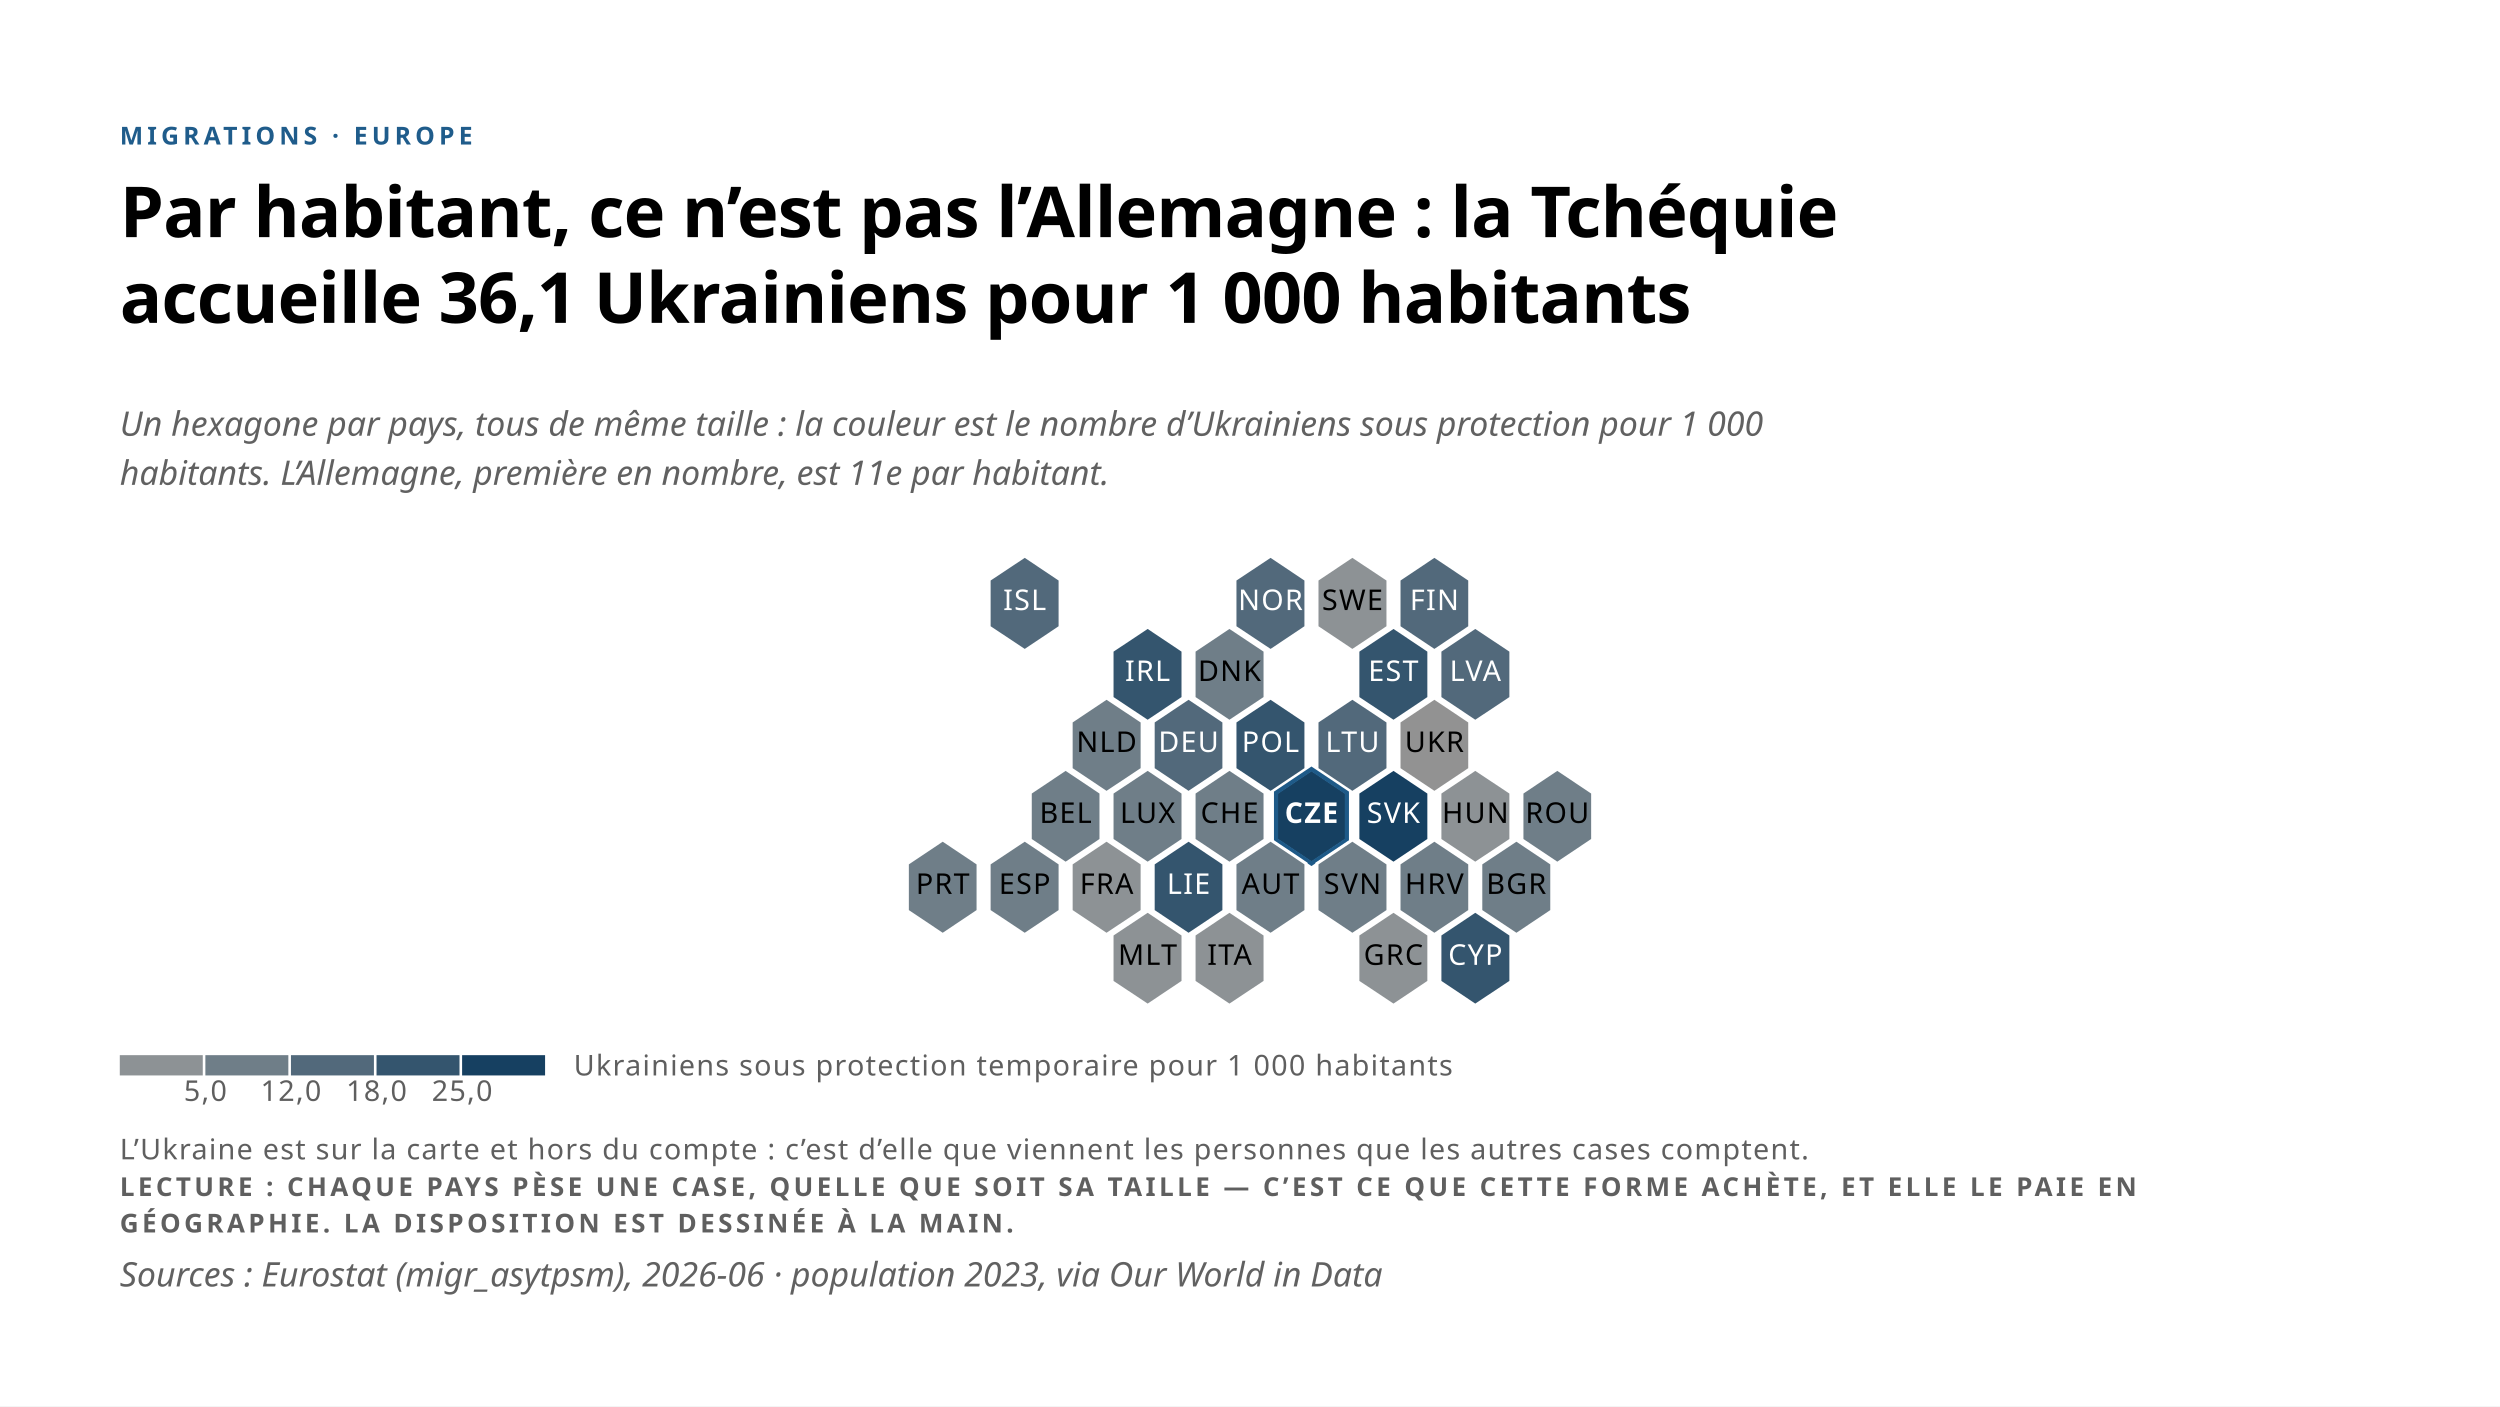
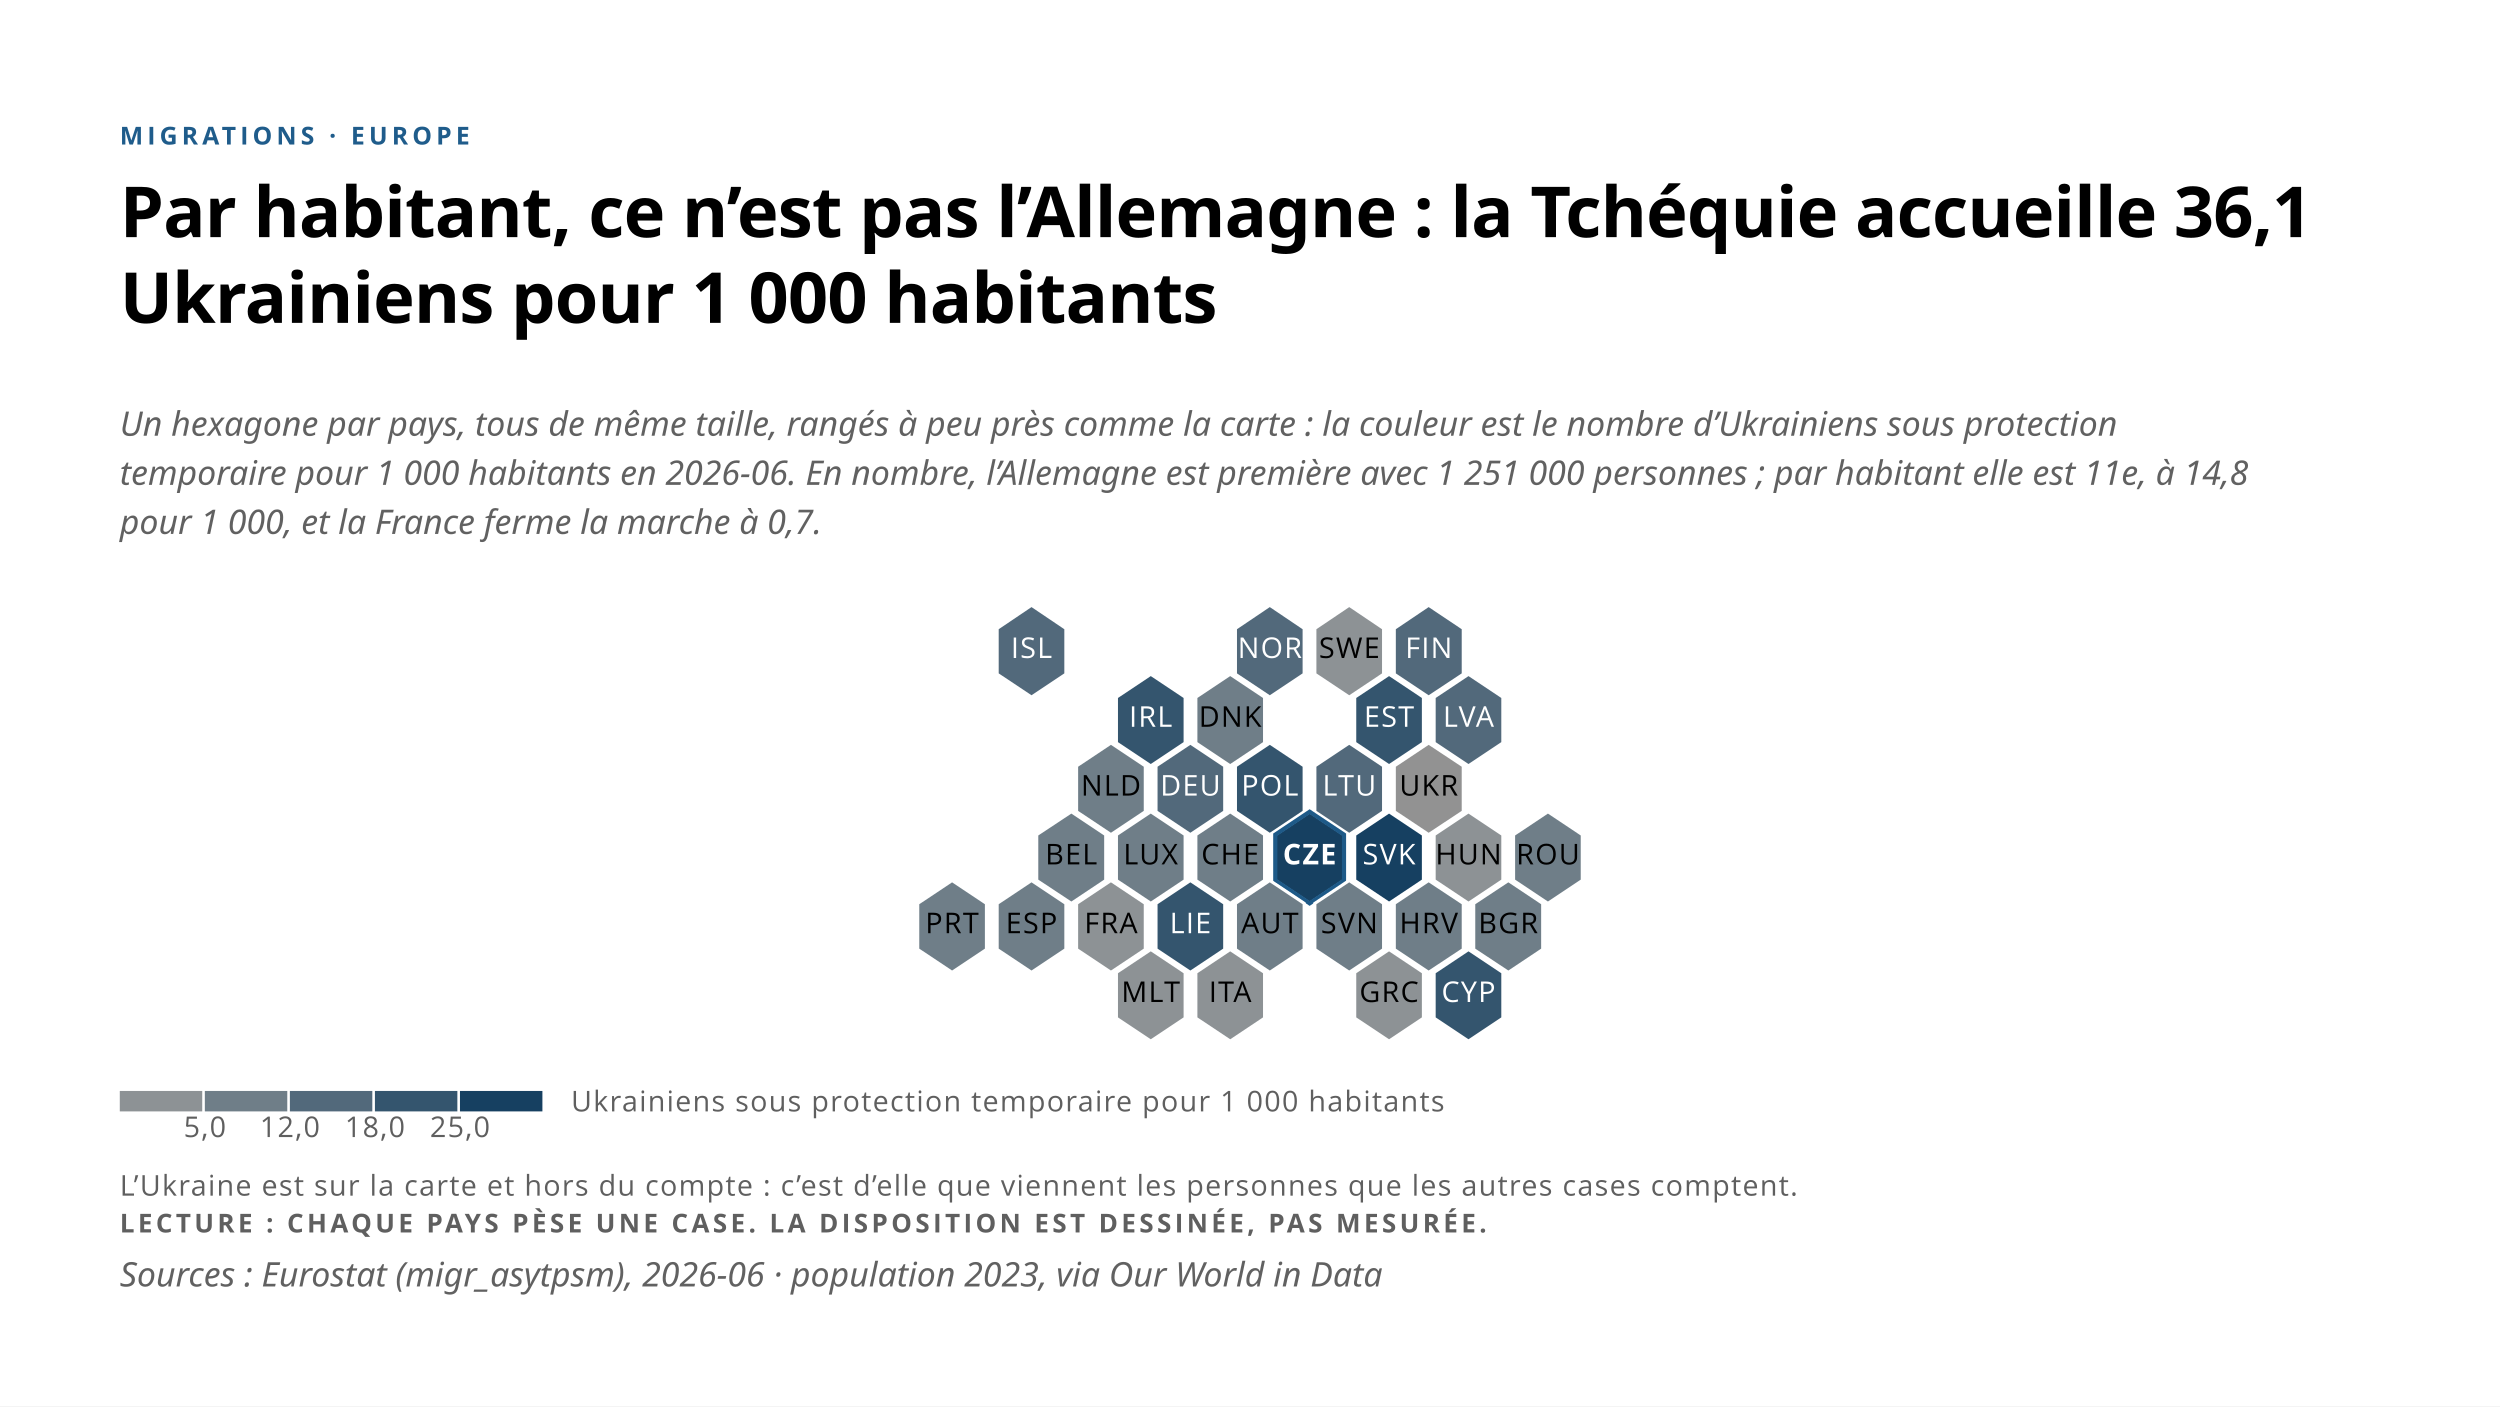
<svg xmlns="http://www.w3.org/2000/svg" width="960" height="540" viewBox="0 0 960 540" role="img" aria-label="Grille d’hexagones : un hexagone par pays européen, tous de même taille, rangés à peu près comme la carte. La teinte donne le nombre d’Ukrainiens sous protection temporaire pour 1 000 habitants en 2026-06. La Tchéquie est la plus foncée à 36,1 pour 1 000, devant la Slovaquie et la Pologne ; l’Allemagne, première en nombre absolu, n’est que 11e ici avec 14,8, et la France est la plus claire à 0,7. L’Ukraine a sa case, hors du compte.">
  <rect x="0" y="0" width="960" height="540" fill="#FFFFFF" />
-   <text x="46" y="55.5" font-family="Avenir Next" font-size="9.5" font-weight="700" font-style="normal" letter-spacing="1.6" fill="#1F5C8B">MIGRATIONS · EUROPE</text>
-   <text x="46" y="91.05" font-family="Superclarendon" font-size="27" font-weight="700" font-style="normal" letter-spacing="-0.3" fill="#000000">Par habitant, ce n’est pas l’Allemagne : la Tchéquie</text>
-   <text x="46" y="123.99" font-family="Superclarendon" font-size="27" font-weight="700" font-style="normal" letter-spacing="-0.3" fill="#000000">accueille 36,1 Ukrainiens pour 1 000 habitants</text>
-   <text x="46" y="167.33" font-family="Superclarendon" font-size="13" font-weight="400" font-style="italic" letter-spacing="0" fill="#616161">Un hexagone par pays, tous de même taille : la couleur est le nombre d’Ukrainiens sous protection pour 1 000</text>
-   <text x="46" y="186.18" font-family="Superclarendon" font-size="13" font-weight="400" font-style="italic" letter-spacing="0" fill="#616161">habitants. L’Allemagne, première en nombre, est 11e par habitant.</text>
+   <text x="46" y="55.5" font-family="Open Sans" font-size="9.5" font-weight="700" font-style="normal" letter-spacing="1.6" fill="#1F5C8B">MIGRATIONS · EUROPE</text>
+   <text x="46" y="91.05" font-family="Merriweather" font-size="27" font-weight="700" font-style="normal" letter-spacing="-0.3" fill="#000000">Par habitant, ce n’est pas l’Allemagne : la Tchéquie accueille 36,1</text>
+   <text x="46" y="123.99" font-family="Merriweather" font-size="27" font-weight="700" font-style="normal" letter-spacing="-0.3" fill="#000000">Ukrainiens pour 1 000 habitants</text>
+   <text x="46" y="167.33" font-family="Merriweather" font-size="13" font-weight="400" font-style="italic" letter-spacing="0" fill="#616161">Un hexagone par pays, tous de même taille, rangés à peu près comme la carte : la couleur est le nombre d’Ukrainiens sous protection</text>
+   <text x="46" y="186.18" font-family="Merriweather" font-size="13" font-weight="400" font-style="italic" letter-spacing="0" fill="#616161">temporaire pour 1 000 habitants en 2026-06. En nombre, l’Allemagne est première avec 1 251 000 personnes ; par habitant elle est 11e, à 14,8</text>
+   <text x="46" y="205.03" font-family="Merriweather" font-size="13" font-weight="400" font-style="italic" letter-spacing="0" fill="#616161">pour 1 000, et la France ferme la marche à 0,7.</text>
  <g>
-     <path d="M 393.5 213.5 L 407.1 222.6 L 407.1 240.8 L 393.5 249.9 L 379.8 240.8 L 379.8 222.6 Z" fill="#52697b" stroke="#FFFFFF" stroke-width="1.2" />
-     <text x="393.474" y="234.266" text-anchor="middle" font-family="Avenir Next" font-size="11" font-weight="400" font-style="normal" letter-spacing="0.5" fill="#FFFFFF">ISL</text>
+     <path d="M 396.1 232.4 L 409.3 241.3 L 409.3 258.9 L 396.1 267.7 L 382.9 258.9 L 382.9 241.3 Z" fill="#52697b" stroke="#FFFFFF" stroke-width="1.2" />
+     <text x="396.098" y="252.666" text-anchor="middle" font-family="Open Sans" font-size="11" font-weight="400" font-style="normal" letter-spacing="0.5" fill="#FFFFFF">ISL</text>
  </g>
  <g>
-     <path d="M 487.9 213.5 L 501.5 222.6 L 501.5 240.8 L 487.9 249.9 L 474.2 240.8 L 474.2 222.6 Z" fill="#52697b" stroke="#FFFFFF" stroke-width="1.2" />
-     <text x="487.866" y="234.266" text-anchor="middle" font-family="Avenir Next" font-size="11" font-weight="400" font-style="normal" letter-spacing="0.5" fill="#FFFFFF">NOR</text>
+     <path d="M 487.6 232.4 L 500.8 241.3 L 500.8 258.9 L 487.6 267.7 L 474.4 258.9 L 474.4 241.3 Z" fill="#52697b" stroke="#FFFFFF" stroke-width="1.2" />
+     <text x="487.627" y="252.666" text-anchor="middle" font-family="Open Sans" font-size="11" font-weight="400" font-style="normal" letter-spacing="0.5" fill="#FFFFFF">NOR</text>
  </g>
  <g>
-     <path d="M 519.3 213.5 L 533.0 222.6 L 533.0 240.8 L 519.3 249.9 L 505.7 240.8 L 505.7 222.6 Z" fill="#8d9295" stroke="#FFFFFF" stroke-width="1.2" />
-     <text x="519.33" y="234.266" text-anchor="middle" font-family="Avenir Next" font-size="11" font-weight="400" font-style="normal" letter-spacing="0.5" fill="#000000">SWE</text>
+     <path d="M 518.1 232.4 L 531.3 241.3 L 531.3 258.9 L 518.1 267.7 L 504.9 258.9 L 504.9 241.3 Z" fill="#8d9295" stroke="#FFFFFF" stroke-width="1.2" />
+     <text x="518.137" y="252.666" text-anchor="middle" font-family="Open Sans" font-size="11" font-weight="400" font-style="normal" letter-spacing="0.5" fill="#000000">SWE</text>
  </g>
  <g>
-     <path d="M 550.8 213.5 L 564.4 222.6 L 564.4 240.8 L 550.8 249.9 L 537.2 240.8 L 537.2 222.6 Z" fill="#52697b" stroke="#FFFFFF" stroke-width="1.2" />
-     <text x="550.794" y="234.266" text-anchor="middle" font-family="Avenir Next" font-size="11" font-weight="400" font-style="normal" letter-spacing="0.5" fill="#FFFFFF">FIN</text>
+     <path d="M 548.6 232.4 L 561.9 241.3 L 561.9 258.9 L 548.6 267.7 L 535.4 258.9 L 535.4 241.3 Z" fill="#52697b" stroke="#FFFFFF" stroke-width="1.2" />
+     <text x="548.647" y="252.666" text-anchor="middle" font-family="Open Sans" font-size="11" font-weight="400" font-style="normal" letter-spacing="0.5" fill="#FFFFFF">FIN</text>
  </g>
  <g>
-     <path d="M 440.7 240.8 L 454.3 249.9 L 454.3 268.0 L 440.7 277.1 L 427.0 268.0 L 427.0 249.9 Z" fill="#34556e" stroke="#FFFFFF" stroke-width="1.2" />
-     <text x="440.67" y="261.514" text-anchor="middle" font-family="Avenir Next" font-size="11" font-weight="400" font-style="normal" letter-spacing="0.5" fill="#FFFFFF">IRL</text>
+     <path d="M 441.9 258.9 L 455.1 267.7 L 455.1 285.3 L 441.9 294.1 L 428.7 285.3 L 428.7 267.7 Z" fill="#34556e" stroke="#FFFFFF" stroke-width="1.2" />
+     <text x="441.863" y="279.089" text-anchor="middle" font-family="Open Sans" font-size="11" font-weight="400" font-style="normal" letter-spacing="0.5" fill="#FFFFFF">IRL</text>
  </g>
  <g>
-     <path d="M 472.1 240.8 L 485.8 249.9 L 485.8 268.0 L 472.1 277.1 L 458.5 268.0 L 458.5 249.9 Z" fill="#6f7e88" stroke="#FFFFFF" stroke-width="1.2" />
-     <text x="472.134" y="261.514" text-anchor="middle" font-family="Avenir Next" font-size="11" font-weight="400" font-style="normal" letter-spacing="0.5" fill="#000000">DNK</text>
+     <path d="M 472.4 258.9 L 485.6 267.7 L 485.6 285.3 L 472.4 294.1 L 459.2 285.3 L 459.2 267.7 Z" fill="#6f7e88" stroke="#FFFFFF" stroke-width="1.2" />
+     <text x="472.373" y="279.089" text-anchor="middle" font-family="Open Sans" font-size="11" font-weight="400" font-style="normal" letter-spacing="0.5" fill="#000000">DNK</text>
  </g>
  <g>
-     <path d="M 535.1 240.8 L 548.7 249.9 L 548.7 268.0 L 535.1 277.1 L 521.4 268.0 L 521.4 249.9 Z" fill="#34556e" stroke="#FFFFFF" stroke-width="1.2" />
-     <text x="535.062" y="261.514" text-anchor="middle" font-family="Avenir Next" font-size="11" font-weight="400" font-style="normal" letter-spacing="0.5" fill="#FFFFFF">EST</text>
+     <path d="M 533.4 258.9 L 546.6 267.7 L 546.6 285.3 L 533.4 294.1 L 520.2 285.3 L 520.2 267.7 Z" fill="#34556e" stroke="#FFFFFF" stroke-width="1.2" />
+     <text x="533.392" y="279.089" text-anchor="middle" font-family="Open Sans" font-size="11" font-weight="400" font-style="normal" letter-spacing="0.5" fill="#FFFFFF">EST</text>
  </g>
  <g>
-     <path d="M 566.5 240.8 L 580.2 249.9 L 580.2 268.0 L 566.5 277.1 L 552.9 268.0 L 552.9 249.9 Z" fill="#52697b" stroke="#FFFFFF" stroke-width="1.2" />
-     <text x="566.526" y="261.514" text-anchor="middle" font-family="Avenir Next" font-size="11" font-weight="400" font-style="normal" letter-spacing="0.5" fill="#FFFFFF">LVA</text>
+     <path d="M 563.9 258.9 L 577.1 267.7 L 577.1 285.3 L 563.9 294.1 L 550.7 285.3 L 550.7 267.7 Z" fill="#52697b" stroke="#FFFFFF" stroke-width="1.2" />
+     <text x="563.902" y="279.089" text-anchor="middle" font-family="Open Sans" font-size="11" font-weight="400" font-style="normal" letter-spacing="0.5" fill="#FFFFFF">LVA</text>
  </g>
  <g>
-     <path d="M 424.9 268.0 L 438.6 277.1 L 438.6 295.3 L 424.9 304.4 L 411.3 295.3 L 411.3 277.1 Z" fill="#6f7e88" stroke="#FFFFFF" stroke-width="1.2" />
-     <text x="424.938" y="288.763" text-anchor="middle" font-family="Avenir Next" font-size="11" font-weight="400" font-style="normal" letter-spacing="0.5" fill="#000000">NLD</text>
+     <path d="M 426.6 285.3 L 439.8 294.1 L 439.8 311.7 L 426.6 320.5 L 413.4 311.7 L 413.4 294.1 Z" fill="#6f7e88" stroke="#FFFFFF" stroke-width="1.2" />
+     <text x="426.608" y="305.511" text-anchor="middle" font-family="Open Sans" font-size="11" font-weight="400" font-style="normal" letter-spacing="0.5" fill="#000000">NLD</text>
  </g>
  <g>
-     <path d="M 456.4 268.0 L 470.0 277.1 L 470.0 295.3 L 456.4 304.4 L 442.8 295.3 L 442.8 277.1 Z" fill="#52697b" stroke="#FFFFFF" stroke-width="1.2" />
-     <text x="456.402" y="288.763" text-anchor="middle" font-family="Avenir Next" font-size="11" font-weight="400" font-style="normal" letter-spacing="0.5" fill="#FFFFFF">DEU</text>
+     <path d="M 457.1 285.3 L 470.3 294.1 L 470.3 311.7 L 457.1 320.5 L 443.9 311.7 L 443.9 294.1 Z" fill="#52697b" stroke="#FFFFFF" stroke-width="1.2" />
+     <text x="457.118" y="305.511" text-anchor="middle" font-family="Open Sans" font-size="11" font-weight="400" font-style="normal" letter-spacing="0.5" fill="#FFFFFF">DEU</text>
  </g>
  <g>
-     <path d="M 487.9 268.0 L 501.5 277.1 L 501.5 295.3 L 487.9 304.4 L 474.2 295.3 L 474.2 277.1 Z" fill="#34556e" stroke="#FFFFFF" stroke-width="1.2" />
-     <text x="487.866" y="288.763" text-anchor="middle" font-family="Avenir Next" font-size="11" font-weight="400" font-style="normal" letter-spacing="0.5" fill="#FFFFFF">POL</text>
+     <path d="M 487.6 285.3 L 500.8 294.1 L 500.8 311.7 L 487.6 320.5 L 474.4 311.7 L 474.4 294.1 Z" fill="#34556e" stroke="#FFFFFF" stroke-width="1.2" />
+     <text x="487.627" y="305.511" text-anchor="middle" font-family="Open Sans" font-size="11" font-weight="400" font-style="normal" letter-spacing="0.5" fill="#FFFFFF">POL</text>
  </g>
  <g>
-     <path d="M 519.3 268.0 L 533.0 277.1 L 533.0 295.3 L 519.3 304.4 L 505.7 295.3 L 505.7 277.1 Z" fill="#52697b" stroke="#FFFFFF" stroke-width="1.2" />
-     <text x="519.33" y="288.763" text-anchor="middle" font-family="Avenir Next" font-size="11" font-weight="400" font-style="normal" letter-spacing="0.5" fill="#FFFFFF">LTU</text>
+     <path d="M 518.1 285.3 L 531.3 294.1 L 531.3 311.7 L 518.1 320.5 L 504.9 311.7 L 504.9 294.1 Z" fill="#52697b" stroke="#FFFFFF" stroke-width="1.2" />
+     <text x="518.137" y="305.511" text-anchor="middle" font-family="Open Sans" font-size="11" font-weight="400" font-style="normal" letter-spacing="0.5" fill="#FFFFFF">LTU</text>
  </g>
  <g>
-     <path d="M 550.8 268.0 L 564.4 277.1 L 564.4 295.3 L 550.8 304.4 L 537.2 295.3 L 537.2 277.1 Z" fill="#929292" stroke="#FFFFFF" stroke-width="1.2" />
-     <text x="550.794" y="288.763" text-anchor="middle" font-family="Avenir Next" font-size="11" font-weight="400" font-style="normal" letter-spacing="0.5" fill="#000000">UKR</text>
+     <path d="M 548.6 285.3 L 561.9 294.1 L 561.9 311.7 L 548.6 320.5 L 535.4 311.7 L 535.4 294.1 Z" fill="#929292" stroke="#FFFFFF" stroke-width="1.2" />
+     <text x="548.647" y="305.511" text-anchor="middle" font-family="Open Sans" font-size="11" font-weight="400" font-style="normal" letter-spacing="0.5" fill="#000000">UKR</text>
  </g>
  <g>
-     <path d="M 409.2 295.3 L 422.8 304.4 L 422.8 322.5 L 409.2 331.6 L 395.6 322.5 L 395.6 304.4 Z" fill="#6f7e88" stroke="#FFFFFF" stroke-width="1.2" />
-     <text x="409.206" y="316.012" text-anchor="middle" font-family="Avenir Next" font-size="11" font-weight="400" font-style="normal" letter-spacing="0.5" fill="#000000">BEL</text>
+     <path d="M 411.4 311.7 L 424.6 320.5 L 424.6 338.1 L 411.4 346.9 L 398.1 338.1 L 398.1 320.5 Z" fill="#6f7e88" stroke="#FFFFFF" stroke-width="1.2" />
+     <text x="411.353" y="331.933" text-anchor="middle" font-family="Open Sans" font-size="11" font-weight="400" font-style="normal" letter-spacing="0.5" fill="#000000">BEL</text>
  </g>
  <g>
-     <path d="M 440.7 295.3 L 454.3 304.4 L 454.3 322.5 L 440.7 331.6 L 427.0 322.5 L 427.0 304.4 Z" fill="#6f7e88" stroke="#FFFFFF" stroke-width="1.2" />
-     <text x="440.67" y="316.012" text-anchor="middle" font-family="Avenir Next" font-size="11" font-weight="400" font-style="normal" letter-spacing="0.5" fill="#000000">LUX</text>
+     <path d="M 441.9 311.7 L 455.1 320.5 L 455.1 338.1 L 441.9 346.9 L 428.7 338.1 L 428.7 320.5 Z" fill="#6f7e88" stroke="#FFFFFF" stroke-width="1.2" />
+     <text x="441.863" y="331.933" text-anchor="middle" font-family="Open Sans" font-size="11" font-weight="400" font-style="normal" letter-spacing="0.5" fill="#000000">LUX</text>
  </g>
  <g>
-     <path d="M 472.1 295.3 L 485.8 304.4 L 485.8 322.5 L 472.1 331.6 L 458.5 322.5 L 458.5 304.4 Z" fill="#6f7e88" stroke="#FFFFFF" stroke-width="1.2" />
-     <text x="472.134" y="316.012" text-anchor="middle" font-family="Avenir Next" font-size="11" font-weight="400" font-style="normal" letter-spacing="0.5" fill="#000000">CHE</text>
+     <path d="M 472.4 311.7 L 485.6 320.5 L 485.6 338.1 L 472.4 346.9 L 459.2 338.1 L 459.2 320.5 Z" fill="#6f7e88" stroke="#FFFFFF" stroke-width="1.2" />
+     <text x="472.373" y="331.933" text-anchor="middle" font-family="Open Sans" font-size="11" font-weight="400" font-style="normal" letter-spacing="0.5" fill="#000000">CHE</text>
  </g>
  <g>
-     <path d="M 503.6 295.3 L 517.2 304.4 L 517.2 322.5 L 503.6 331.6 L 490.0 322.5 L 490.0 304.4 Z" fill="#164061" stroke="#FFFFFF" stroke-width="1.2" />
-     <path d="M 503.6 295.3 L 517.2 304.4 L 517.2 322.5 L 503.6 331.6 L 490.0 322.5 L 490.0 304.4 Z" fill="none" stroke="#1e5a88" stroke-width="1.6" />
-     <text x="503.598" y="316.012" text-anchor="middle" font-family="Avenir Next" font-size="11" font-weight="700" font-style="normal" letter-spacing="0.5" fill="#FFFFFF">CZE</text>
+     <path d="M 502.9 311.7 L 516.1 320.5 L 516.1 338.1 L 502.9 346.9 L 489.7 338.1 L 489.7 320.5 Z" fill="#164061" stroke="#FFFFFF" stroke-width="1.2" />
+     <path d="M 502.9 311.7 L 516.1 320.5 L 516.1 338.1 L 502.9 346.9 L 489.7 338.1 L 489.7 320.5 Z" fill="none" stroke="#1e5a88" stroke-width="1.6" />
+     <text x="502.882" y="331.933" text-anchor="middle" font-family="Open Sans" font-size="11" font-weight="700" font-style="normal" letter-spacing="0.5" fill="#FFFFFF">CZE</text>
  </g>
  <g>
-     <path d="M 535.1 295.3 L 548.7 304.4 L 548.7 322.5 L 535.1 331.6 L 521.4 322.5 L 521.4 304.4 Z" fill="#164061" stroke="#FFFFFF" stroke-width="1.2" />
-     <text x="535.062" y="316.012" text-anchor="middle" font-family="Avenir Next" font-size="11" font-weight="400" font-style="normal" letter-spacing="0.5" fill="#FFFFFF">SVK</text>
+     <path d="M 533.4 311.7 L 546.6 320.5 L 546.6 338.1 L 533.4 346.9 L 520.2 338.1 L 520.2 320.5 Z" fill="#164061" stroke="#FFFFFF" stroke-width="1.2" />
+     <text x="533.392" y="331.933" text-anchor="middle" font-family="Open Sans" font-size="11" font-weight="400" font-style="normal" letter-spacing="0.5" fill="#FFFFFF">SVK</text>
  </g>
  <g>
-     <path d="M 566.5 295.3 L 580.2 304.4 L 580.2 322.5 L 566.5 331.6 L 552.9 322.5 L 552.9 304.4 Z" fill="#8d9295" stroke="#FFFFFF" stroke-width="1.2" />
-     <text x="566.526" y="316.012" text-anchor="middle" font-family="Avenir Next" font-size="11" font-weight="400" font-style="normal" letter-spacing="0.5" fill="#000000">HUN</text>
+     <path d="M 563.9 311.7 L 577.1 320.5 L 577.1 338.1 L 563.9 346.9 L 550.7 338.1 L 550.7 320.5 Z" fill="#8d9295" stroke="#FFFFFF" stroke-width="1.2" />
+     <text x="563.902" y="331.933" text-anchor="middle" font-family="Open Sans" font-size="11" font-weight="400" font-style="normal" letter-spacing="0.5" fill="#000000">HUN</text>
  </g>
  <g>
-     <path d="M 598.0 295.3 L 611.6 304.4 L 611.6 322.5 L 598.0 331.6 L 584.4 322.5 L 584.4 304.4 Z" fill="#6f7e88" stroke="#FFFFFF" stroke-width="1.2" />
-     <text x="597.99" y="316.012" text-anchor="middle" font-family="Avenir Next" font-size="11" font-weight="400" font-style="normal" letter-spacing="0.5" fill="#000000">ROU</text>
+     <path d="M 594.4 311.7 L 607.6 320.5 L 607.6 338.1 L 594.4 346.9 L 581.2 338.1 L 581.2 320.5 Z" fill="#6f7e88" stroke="#FFFFFF" stroke-width="1.2" />
+     <text x="594.412" y="331.933" text-anchor="middle" font-family="Open Sans" font-size="11" font-weight="400" font-style="normal" letter-spacing="0.5" fill="#000000">ROU</text>
  </g>
  <g>
-     <path d="M 362.0 322.5 L 375.6 331.6 L 375.6 349.8 L 362.0 358.9 L 348.4 349.8 L 348.4 331.6 Z" fill="#6f7e88" stroke="#FFFFFF" stroke-width="1.2" />
-     <text x="362.01" y="343.261" text-anchor="middle" font-family="Avenir Next" font-size="11" font-weight="400" font-style="normal" letter-spacing="0.5" fill="#000000">PRT</text>
+     <path d="M 365.6 338.1 L 378.8 346.9 L 378.8 364.6 L 365.6 373.4 L 352.4 364.6 L 352.4 346.9 Z" fill="#6f7e88" stroke="#FFFFFF" stroke-width="1.2" />
+     <text x="365.588" y="358.355" text-anchor="middle" font-family="Open Sans" font-size="11" font-weight="400" font-style="normal" letter-spacing="0.5" fill="#000000">PRT</text>
  </g>
  <g>
-     <path d="M 393.5 322.5 L 407.1 331.6 L 407.1 349.8 L 393.5 358.9 L 379.8 349.8 L 379.8 331.6 Z" fill="#6f7e88" stroke="#FFFFFF" stroke-width="1.2" />
-     <text x="393.474" y="343.261" text-anchor="middle" font-family="Avenir Next" font-size="11" font-weight="400" font-style="normal" letter-spacing="0.5" fill="#000000">ESP</text>
+     <path d="M 396.1 338.1 L 409.3 346.9 L 409.3 364.6 L 396.1 373.4 L 382.9 364.6 L 382.9 346.9 Z" fill="#6f7e88" stroke="#FFFFFF" stroke-width="1.2" />
+     <text x="396.098" y="358.355" text-anchor="middle" font-family="Open Sans" font-size="11" font-weight="400" font-style="normal" letter-spacing="0.5" fill="#000000">ESP</text>
  </g>
  <g>
-     <path d="M 424.9 322.5 L 438.6 331.6 L 438.6 349.8 L 424.9 358.9 L 411.3 349.8 L 411.3 331.6 Z" fill="#8d9295" stroke="#FFFFFF" stroke-width="1.2" />
-     <text x="424.938" y="343.261" text-anchor="middle" font-family="Avenir Next" font-size="11" font-weight="400" font-style="normal" letter-spacing="0.5" fill="#000000">FRA</text>
+     <path d="M 426.6 338.1 L 439.8 346.9 L 439.8 364.6 L 426.6 373.4 L 413.4 364.6 L 413.4 346.9 Z" fill="#8d9295" stroke="#FFFFFF" stroke-width="1.2" />
+     <text x="426.608" y="358.355" text-anchor="middle" font-family="Open Sans" font-size="11" font-weight="400" font-style="normal" letter-spacing="0.5" fill="#000000">FRA</text>
  </g>
  <g>
-     <path d="M 456.4 322.5 L 470.0 331.6 L 470.0 349.8 L 456.4 358.9 L 442.8 349.8 L 442.8 331.6 Z" fill="#34556e" stroke="#FFFFFF" stroke-width="1.2" />
-     <text x="456.402" y="343.261" text-anchor="middle" font-family="Avenir Next" font-size="11" font-weight="400" font-style="normal" letter-spacing="0.5" fill="#FFFFFF">LIE</text>
+     <path d="M 457.1 338.1 L 470.3 346.9 L 470.3 364.6 L 457.1 373.4 L 443.9 364.6 L 443.9 346.9 Z" fill="#34556e" stroke="#FFFFFF" stroke-width="1.2" />
+     <text x="457.118" y="358.355" text-anchor="middle" font-family="Open Sans" font-size="11" font-weight="400" font-style="normal" letter-spacing="0.5" fill="#FFFFFF">LIE</text>
  </g>
  <g>
-     <path d="M 487.9 322.5 L 501.5 331.6 L 501.5 349.8 L 487.9 358.9 L 474.2 349.8 L 474.2 331.6 Z" fill="#6f7e88" stroke="#FFFFFF" stroke-width="1.2" />
-     <text x="487.866" y="343.261" text-anchor="middle" font-family="Avenir Next" font-size="11" font-weight="400" font-style="normal" letter-spacing="0.5" fill="#000000">AUT</text>
+     <path d="M 487.6 338.1 L 500.8 346.9 L 500.8 364.6 L 487.6 373.4 L 474.4 364.6 L 474.4 346.9 Z" fill="#6f7e88" stroke="#FFFFFF" stroke-width="1.2" />
+     <text x="487.627" y="358.355" text-anchor="middle" font-family="Open Sans" font-size="11" font-weight="400" font-style="normal" letter-spacing="0.5" fill="#000000">AUT</text>
  </g>
  <g>
-     <path d="M 519.3 322.5 L 533.0 331.6 L 533.0 349.8 L 519.3 358.9 L 505.7 349.8 L 505.7 331.6 Z" fill="#6f7e88" stroke="#FFFFFF" stroke-width="1.2" />
-     <text x="519.33" y="343.261" text-anchor="middle" font-family="Avenir Next" font-size="11" font-weight="400" font-style="normal" letter-spacing="0.5" fill="#000000">SVN</text>
+     <path d="M 518.1 338.1 L 531.3 346.9 L 531.3 364.6 L 518.1 373.4 L 504.9 364.6 L 504.9 346.9 Z" fill="#6f7e88" stroke="#FFFFFF" stroke-width="1.2" />
+     <text x="518.137" y="358.355" text-anchor="middle" font-family="Open Sans" font-size="11" font-weight="400" font-style="normal" letter-spacing="0.5" fill="#000000">SVN</text>
  </g>
  <g>
-     <path d="M 550.8 322.5 L 564.4 331.6 L 564.4 349.8 L 550.8 358.9 L 537.2 349.8 L 537.2 331.6 Z" fill="#6f7e88" stroke="#FFFFFF" stroke-width="1.2" />
-     <text x="550.794" y="343.261" text-anchor="middle" font-family="Avenir Next" font-size="11" font-weight="400" font-style="normal" letter-spacing="0.5" fill="#000000">HRV</text>
+     <path d="M 548.6 338.1 L 561.9 346.9 L 561.9 364.6 L 548.6 373.4 L 535.4 364.6 L 535.4 346.9 Z" fill="#6f7e88" stroke="#FFFFFF" stroke-width="1.2" />
+     <text x="548.647" y="358.355" text-anchor="middle" font-family="Open Sans" font-size="11" font-weight="400" font-style="normal" letter-spacing="0.5" fill="#000000">HRV</text>
  </g>
  <g>
-     <path d="M 582.3 322.5 L 595.9 331.6 L 595.9 349.8 L 582.3 358.9 L 568.6 349.8 L 568.6 331.6 Z" fill="#6f7e88" stroke="#FFFFFF" stroke-width="1.2" />
-     <text x="582.258" y="343.261" text-anchor="middle" font-family="Avenir Next" font-size="11" font-weight="400" font-style="normal" letter-spacing="0.5" fill="#000000">BGR</text>
+     <path d="M 579.2 338.1 L 592.4 346.9 L 592.4 364.6 L 579.2 373.4 L 565.9 364.6 L 565.9 346.9 Z" fill="#6f7e88" stroke="#FFFFFF" stroke-width="1.2" />
+     <text x="579.157" y="358.355" text-anchor="middle" font-family="Open Sans" font-size="11" font-weight="400" font-style="normal" letter-spacing="0.5" fill="#000000">BGR</text>
  </g>
  <g>
-     <path d="M 440.7 349.8 L 454.3 358.9 L 454.3 377.0 L 440.7 386.1 L 427.0 377.0 L 427.0 358.9 Z" fill="#8d9295" stroke="#FFFFFF" stroke-width="1.2" />
-     <text x="440.67" y="370.509" text-anchor="middle" font-family="Avenir Next" font-size="11" font-weight="400" font-style="normal" letter-spacing="0.5" fill="#000000">MLT</text>
+     <path d="M 441.9 364.6 L 455.1 373.4 L 455.1 391.0 L 441.9 399.8 L 428.7 391.0 L 428.7 373.4 Z" fill="#8d9295" stroke="#FFFFFF" stroke-width="1.2" />
+     <text x="441.863" y="384.778" text-anchor="middle" font-family="Open Sans" font-size="11" font-weight="400" font-style="normal" letter-spacing="0.5" fill="#000000">MLT</text>
  </g>
  <g>
-     <path d="M 472.1 349.8 L 485.8 358.9 L 485.8 377.0 L 472.1 386.1 L 458.5 377.0 L 458.5 358.9 Z" fill="#8d9295" stroke="#FFFFFF" stroke-width="1.2" />
-     <text x="472.134" y="370.509" text-anchor="middle" font-family="Avenir Next" font-size="11" font-weight="400" font-style="normal" letter-spacing="0.5" fill="#000000">ITA</text>
+     <path d="M 472.4 364.6 L 485.6 373.4 L 485.6 391.0 L 472.4 399.8 L 459.2 391.0 L 459.2 373.4 Z" fill="#8d9295" stroke="#FFFFFF" stroke-width="1.2" />
+     <text x="472.373" y="384.778" text-anchor="middle" font-family="Open Sans" font-size="11" font-weight="400" font-style="normal" letter-spacing="0.5" fill="#000000">ITA</text>
  </g>
  <g>
-     <path d="M 535.1 349.8 L 548.7 358.9 L 548.7 377.0 L 535.1 386.1 L 521.4 377.0 L 521.4 358.9 Z" fill="#8d9295" stroke="#FFFFFF" stroke-width="1.2" />
-     <text x="535.062" y="370.509" text-anchor="middle" font-family="Avenir Next" font-size="11" font-weight="400" font-style="normal" letter-spacing="0.5" fill="#000000">GRC</text>
+     <path d="M 533.4 364.6 L 546.6 373.4 L 546.6 391.0 L 533.4 399.8 L 520.2 391.0 L 520.2 373.4 Z" fill="#8d9295" stroke="#FFFFFF" stroke-width="1.2" />
+     <text x="533.392" y="384.778" text-anchor="middle" font-family="Open Sans" font-size="11" font-weight="400" font-style="normal" letter-spacing="0.5" fill="#000000">GRC</text>
  </g>
  <g>
-     <path d="M 566.5 349.8 L 580.2 358.9 L 580.2 377.0 L 566.5 386.1 L 552.9 377.0 L 552.9 358.9 Z" fill="#34556e" stroke="#FFFFFF" stroke-width="1.2" />
-     <text x="566.526" y="370.509" text-anchor="middle" font-family="Avenir Next" font-size="11" font-weight="400" font-style="normal" letter-spacing="0.5" fill="#FFFFFF">CYP</text>
+     <path d="M 563.9 364.6 L 577.1 373.4 L 577.1 391.0 L 563.9 399.8 L 550.7 391.0 L 550.7 373.4 Z" fill="#34556e" stroke="#FFFFFF" stroke-width="1.2" />
+     <text x="563.902" y="384.778" text-anchor="middle" font-family="Open Sans" font-size="11" font-weight="400" font-style="normal" letter-spacing="0.5" fill="#FFFFFF">CYP</text>
  </g>
  <g>
    <g>
-       <rect x="46" y="405.181" width="31.862" height="7.788" fill="#8d9295" />
+       <rect x="46" y="418.926" width="31.657" height="7.853" fill="#8d9295" />
    </g>
    <g>
-       <rect x="78.862" y="405.181" width="31.862" height="7.788" fill="#6f7e88" />
-       <text x="78.862" y="422.757" text-anchor="middle" font-family="Avenir Next" font-size="11" font-weight="400" font-style="normal" letter-spacing="0.5" fill="#5f5f5f">5,0</text>
+       <rect x="78.657" y="418.926" width="31.657" height="7.853" fill="#6f7e88" />
+       <text x="78.657" y="436.631" text-anchor="middle" font-family="Open Sans" font-size="11" font-weight="400" font-style="normal" letter-spacing="0.5" fill="#5f5f5f">5,0</text>
    </g>
    <g>
-       <rect x="111.724" y="405.181" width="31.862" height="7.788" fill="#52697b" />
-       <text x="111.724" y="422.757" text-anchor="middle" font-family="Avenir Next" font-size="11" font-weight="400" font-style="normal" letter-spacing="0.5" fill="#5f5f5f">12,0</text>
+       <rect x="111.313" y="418.926" width="31.657" height="7.853" fill="#52697b" />
+       <text x="111.313" y="436.631" text-anchor="middle" font-family="Open Sans" font-size="11" font-weight="400" font-style="normal" letter-spacing="0.5" fill="#5f5f5f">12,0</text>
    </g>
    <g>
-       <rect x="144.586" y="405.181" width="31.862" height="7.788" fill="#34556e" />
-       <text x="144.586" y="422.757" text-anchor="middle" font-family="Avenir Next" font-size="11" font-weight="400" font-style="normal" letter-spacing="0.5" fill="#5f5f5f">18,0</text>
+       <rect x="143.97" y="418.926" width="31.657" height="7.853" fill="#34556e" />
+       <text x="143.97" y="436.631" text-anchor="middle" font-family="Open Sans" font-size="11" font-weight="400" font-style="normal" letter-spacing="0.5" fill="#5f5f5f">18,0</text>
    </g>
    <g>
-       <rect x="177.448" y="405.181" width="31.862" height="7.788" fill="#164061" />
-       <text x="177.448" y="422.757" text-anchor="middle" font-family="Avenir Next" font-size="11" font-weight="400" font-style="normal" letter-spacing="0.5" fill="#5f5f5f">25,0</text>
+       <rect x="176.627" y="418.926" width="31.657" height="7.853" fill="#164061" />
+       <text x="176.627" y="436.631" text-anchor="middle" font-family="Open Sans" font-size="11" font-weight="400" font-style="normal" letter-spacing="0.5" fill="#5f5f5f">25,0</text>
    </g>
-     <text x="220.31" y="412.969" font-family="Avenir Next" font-size="11" font-weight="400" font-style="normal" letter-spacing="0.5" fill="#5f5f5f">Ukrainiens sous protection temporaire pour 1 000 habitants</text>
+     <text x="219.284" y="426.779" font-family="Open Sans" font-size="11" font-weight="400" font-style="normal" letter-spacing="0.5" fill="#5f5f5f">Ukrainiens sous protection temporaire pour 1 000 habitants</text>
  </g>
-   <text x="46" y="445.185" font-family="Avenir Next" font-size="11" font-weight="400" font-style="normal" letter-spacing="0.5" fill="#5f5f5f">L’Ukraine est sur la carte et hors du compte : c’est d’elle que viennent les personnes que les autres cases comptent.</text>
-   <text x="46" y="459.265" font-family="Avenir Next" font-size="10" font-weight="700" font-style="normal" letter-spacing="1.3" fill="#5f5f5f">LECTURE : CHAQUE PAYS PÈSE UNE CASE, QUELLE QUE SOIT SA TAILLE — C’EST CE QUE CETTE FORME ACHÈTE, ET ELLE LE PAIE EN</text>
-   <text x="46" y="473.265" font-family="Avenir Next" font-size="10" font-weight="700" font-style="normal" letter-spacing="1.3" fill="#5f5f5f">GÉOGRAPHIE. LA DISPOSITION EST DESSINÉE À LA MAIN.</text>
-   <text x="46" y="494" font-family="Superclarendon" font-size="13" font-weight="400" font-style="italic" letter-spacing="0" fill="#616161">Sources : Eurostat (migr_asytpsm), 2026-06 · population 2023, via Our World in Data</text>
+   <text x="46" y="459.126" font-family="Open Sans" font-size="11" font-weight="400" font-style="normal" letter-spacing="0.5" fill="#5f5f5f">L’Ukraine est sur la carte et hors du compte : c’est d’elle que viennent les personnes que les autres cases comptent.</text>
+   <text x="46" y="473.265" font-family="Open Sans" font-size="10" font-weight="700" font-style="normal" letter-spacing="1.3" fill="#5f5f5f">LECTURE : CHAQUE PAYS PÈSE UNE CASE. LA DISPOSITION EST DESSINÉE, PAS MESURÉE.</text>
+   <text x="46" y="494" font-family="Merriweather" font-size="13" font-weight="400" font-style="italic" letter-spacing="0" fill="#616161">Sources : Eurostat (migr_asytpsm), 2026-06 · population 2023, via Our World in Data</text>
</svg>
